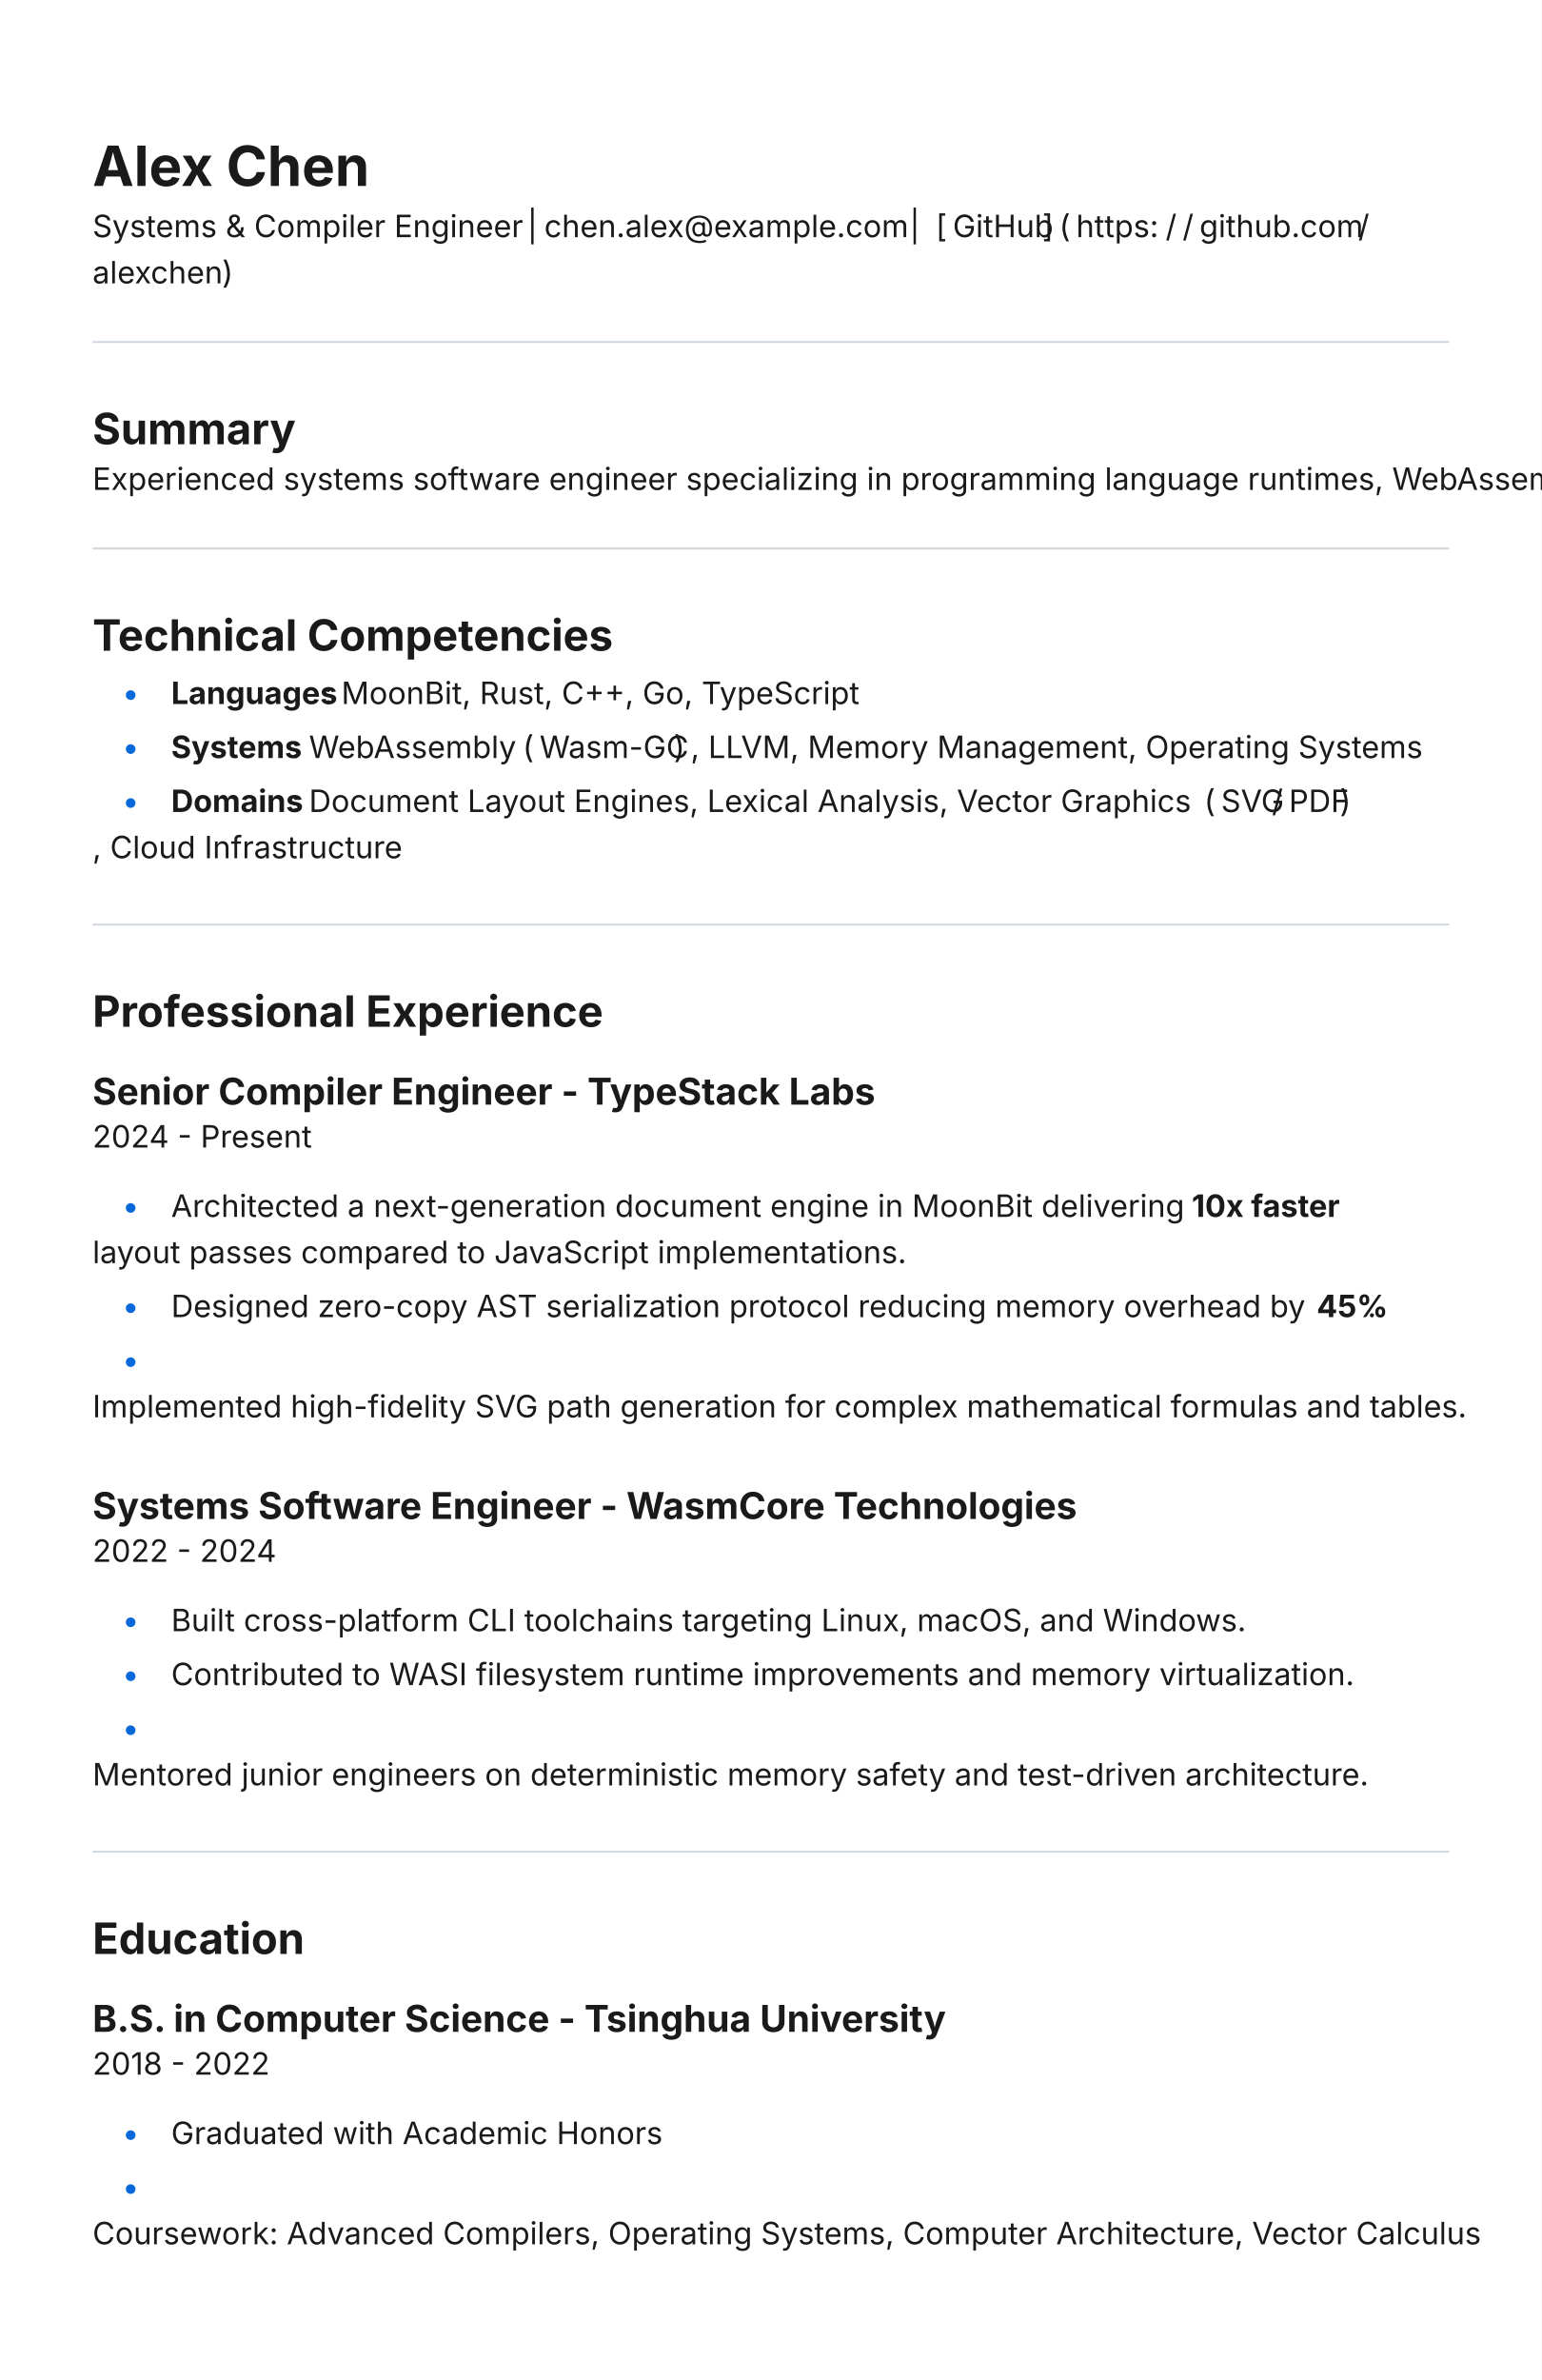
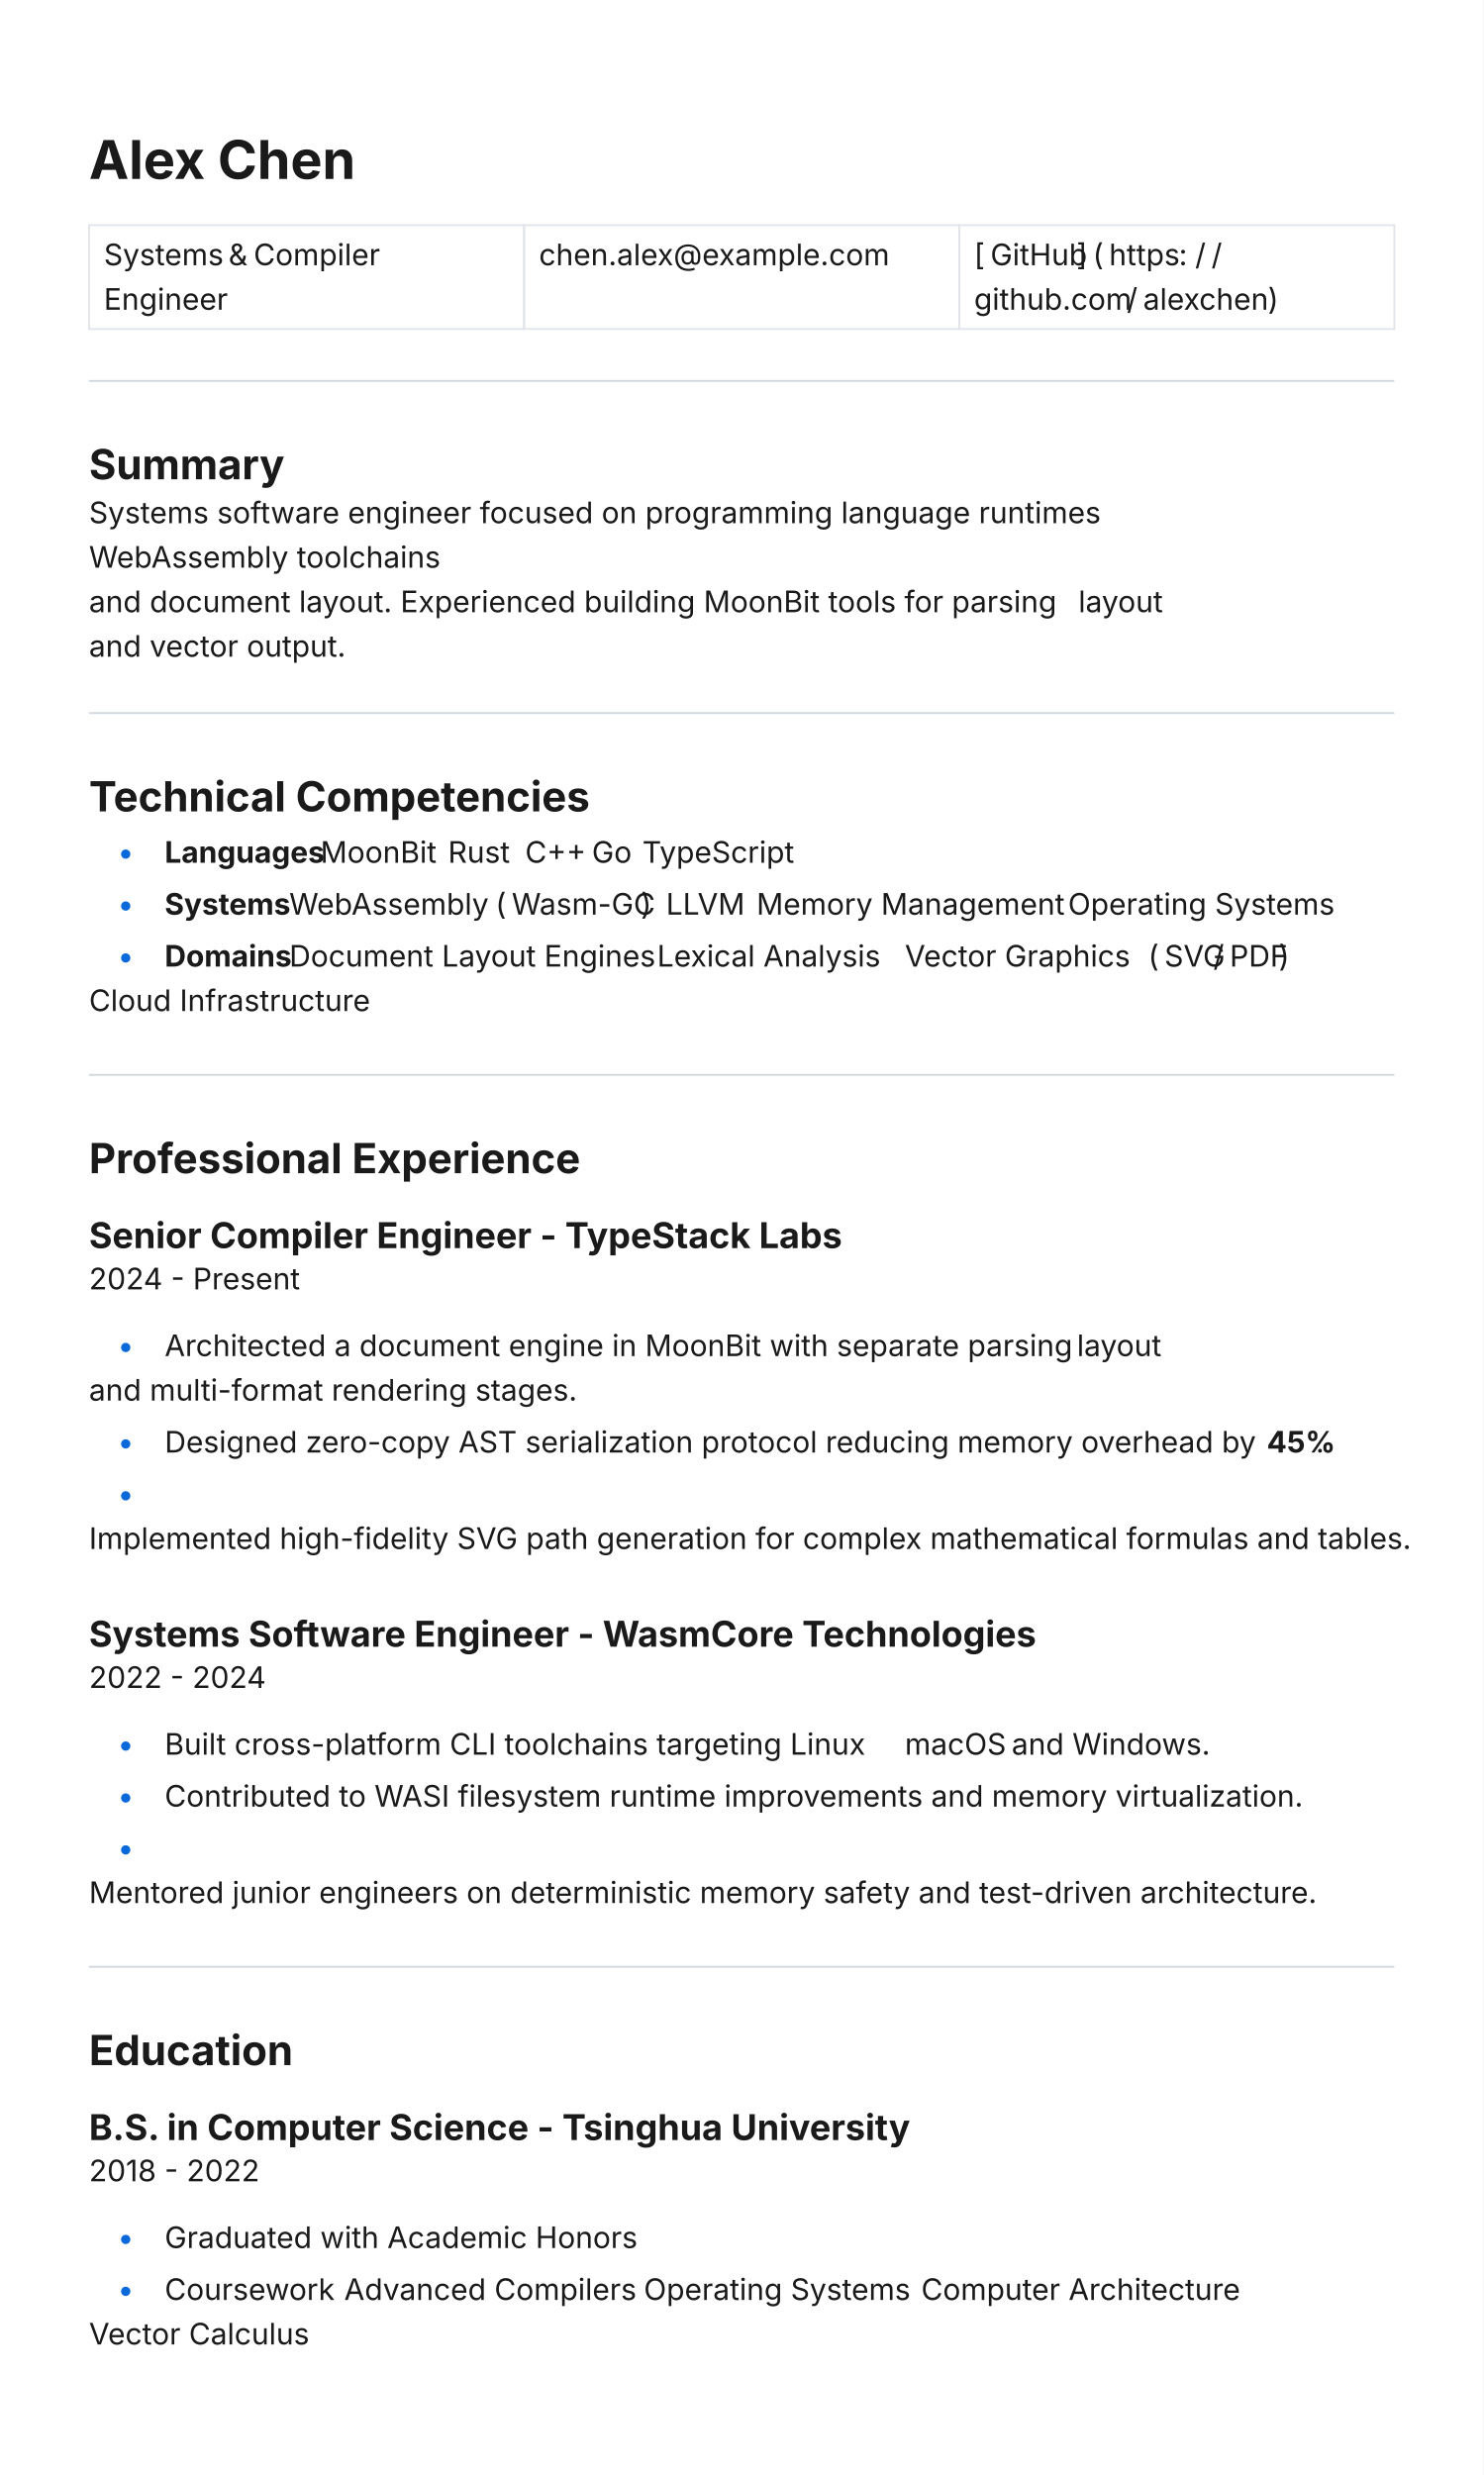
- <svg xmlns="http://www.w3.org/2000/svg" width="800" height="1234.8" viewBox="0 0 800 1234.8">
+ <svg xmlns="http://www.w3.org/2000/svg" width="800" height="1334.8" viewBox="0 0 800 1334.8">
  <style>
    text { font-family: system-ui, -apple-system, sans-serif; }
    .mono { font-family: ui-monospace, SFMono-Regular, Consolas, monospace; }
  </style>
  <rect width="100%" height="100%" fill="#ffffff" />
  <text x="48" y="96.48" font-size="28.8" fill="#1a1a1a" font-weight="bold">Alex Chen</text>
-   <text x="48" y="123.04" font-size="16" fill="#1a1a1a">Systems &amp; Compiler Engineer </text>
-   <text x="273.6" y="123.04" font-size="16" fill="#1a1a1a">|</text>
-   <text x="282.4" y="123.04" font-size="16" fill="#1a1a1a"> chen.alex@example.com </text>
-   <text x="472" y="123.04" font-size="16" fill="#1a1a1a">|</text>
-   <text x="480.8" y="123.04" font-size="16" fill="#1a1a1a"> </text>
-   <text x="485.6" y="123.04" font-size="16" fill="#1a1a1a">[</text>
-   <text x="494.4" y="123.04" font-size="16" fill="#1a1a1a">GitHub</text>
-   <text x="540.8" y="123.04" font-size="16" fill="#1a1a1a">]</text>
-   <text x="549.6" y="123.04" font-size="16" fill="#1a1a1a">(</text>
-   <text x="558.4" y="123.04" font-size="16" fill="#1a1a1a">https:</text>
-   <text x="604.8" y="123.04" font-size="16" fill="#1a1a1a">/</text>
-   <text x="613.6" y="123.04" font-size="16" fill="#1a1a1a">/</text>
-   <text x="622.4" y="123.04" font-size="16" fill="#1a1a1a">github.com</text>
-   <text x="704.8" y="123.04" font-size="16" fill="#1a1a1a">/</text>
-   <text x="48" y="147.04" font-size="16" fill="#1a1a1a">alexchen</text>
-   <text x="115.2" y="147.04" font-size="16" fill="#1a1a1a">)</text>
-   <line x1="48" y1="177.44" x2="752" y2="177.44" stroke="#d0d7de" stroke-width="1" />
-   <text x="48" y="230.48" font-size="22.4" fill="#1a1a1a" font-weight="bold">Summary</text>
-   <text x="48" y="254.16" font-size="16" fill="#1a1a1a">Experienced systems software engineer specializing in programming language runtimes, WebAssembly toolchains, and typography compilation. Proven track record of delivering memory-safe, zero-dependency tools with microsecond latency.</text>
-   <line x1="48" y1="284.56" x2="752" y2="284.56" stroke="#d0d7de" stroke-width="1" />
-   <text x="48" y="337.6" font-size="22.4" fill="#1a1a1a" font-weight="bold">Technical Competencies</text>
-   <text x="64" y="365.28" font-size="16" fill="#0969da" font-weight="bold">• </text>
-   <text x="88.8" y="365.28" font-size="16" fill="#1a1a1a" font-weight="bold">Languages</text>
-   <text x="168" y="365.28" font-size="16" fill="#1a1a1a">: MoonBit, Rust, C++, Go, TypeScript</text>
-   <text x="64" y="393.28" font-size="16" fill="#0969da" font-weight="bold">• </text>
-   <text x="88.8" y="393.28" font-size="16" fill="#1a1a1a" font-weight="bold">Systems</text>
-   <text x="151.2" y="393.28" font-size="16" fill="#1a1a1a">: WebAssembly </text>
-   <text x="271.2" y="393.28" font-size="16" fill="#1a1a1a">(</text>
-   <text x="280" y="393.28" font-size="16" fill="#1a1a1a">Wasm-GC</text>
-   <text x="349.6" y="393.28" font-size="16" fill="#1a1a1a">)</text>
-   <text x="358.4" y="393.28" font-size="16" fill="#1a1a1a">, LLVM, Memory Management, Operating Systems</text>
-   <text x="64" y="421.28" font-size="16" fill="#0969da" font-weight="bold">• </text>
-   <text x="88.8" y="421.28" font-size="16" fill="#1a1a1a" font-weight="bold">Domains</text>
-   <text x="151.2" y="421.28" font-size="16" fill="#1a1a1a">: Document Layout Engines, Lexical Analysis, Vector Graphics </text>
-   <text x="624.8" y="421.28" font-size="16" fill="#1a1a1a">(</text>
-   <text x="633.6" y="421.28" font-size="16" fill="#1a1a1a">SVG</text>
-   <text x="660" y="421.28" font-size="16" fill="#1a1a1a">/</text>
-   <text x="668.8" y="421.28" font-size="16" fill="#1a1a1a">PDF</text>
-   <text x="695.2" y="421.28" font-size="16" fill="#1a1a1a">)</text>
-   <text x="48" y="445.28" font-size="16" fill="#1a1a1a">, Cloud Infrastructure</text>
-   <line x1="48" y1="479.68" x2="752" y2="479.68" stroke="#d0d7de" stroke-width="1" />
-   <text x="48" y="532.72" font-size="22.4" fill="#1a1a1a" font-weight="bold">Professional Experience</text>
-   <text x="48" y="573.12" font-size="19.2" fill="#1a1a1a" font-weight="bold">Senior Compiler Engineer - TypeStack Labs</text>
-   <text x="48" y="595.36" font-size="16" fill="#1a1a1a">2024 - Present</text>
-   <text x="64" y="631.36" font-size="16" fill="#0969da" font-weight="bold">• </text>
-   <text x="88.8" y="631.36" font-size="16" fill="#1a1a1a">Architected a next-generation document engine in MoonBit delivering </text>
-   <text x="618.4" y="631.36" font-size="16" fill="#1a1a1a" font-weight="bold">10x faster</text>
-   <text x="48" y="655.36" font-size="16" fill="#1a1a1a"> layout passes compared to JavaScript implementations.</text>
-   <text x="64" y="683.36" font-size="16" fill="#0969da" font-weight="bold">• </text>
-   <text x="88.8" y="683.36" font-size="16" fill="#1a1a1a">Designed zero-copy AST serialization protocol reducing memory overhead by </text>
-   <text x="683.2" y="683.36" font-size="16" fill="#1a1a1a" font-weight="bold">45%</text>
-   <text x="709.6" y="683.36" font-size="16" fill="#1a1a1a">.</text>
-   <text x="64" y="711.36" font-size="16" fill="#0969da" font-weight="bold">• </text>
-   <text x="48" y="735.36" font-size="16" fill="#1a1a1a">Implemented high-fidelity SVG path generation for complex mathematical formulas and tables.</text>
-   <text x="48" y="788.08" font-size="19.2" fill="#1a1a1a" font-weight="bold">Systems Software Engineer - WasmCore Technologies</text>
-   <text x="48" y="810.32" font-size="16" fill="#1a1a1a">2022 - 2024</text>
-   <text x="64" y="846.32" font-size="16" fill="#0969da" font-weight="bold">• </text>
-   <text x="88.8" y="846.32" font-size="16" fill="#1a1a1a">Built cross-platform CLI toolchains targeting Linux, macOS, and Windows.</text>
-   <text x="64" y="874.32" font-size="16" fill="#0969da" font-weight="bold">• </text>
-   <text x="88.8" y="874.32" font-size="16" fill="#1a1a1a">Contributed to WASI filesystem runtime improvements and memory virtualization.</text>
-   <text x="64" y="902.32" font-size="16" fill="#0969da" font-weight="bold">• </text>
-   <text x="48" y="926.32" font-size="16" fill="#1a1a1a">Mentored junior engineers on deterministic memory safety and test-driven architecture.</text>
-   <line x1="48" y1="960.72" x2="752" y2="960.72" stroke="#d0d7de" stroke-width="1" />
-   <text x="48" y="1013.76" font-size="22.4" fill="#1a1a1a" font-weight="bold">Education</text>
-   <text x="48" y="1054.16" font-size="19.2" fill="#1a1a1a" font-weight="bold">B.S. in Computer Science - Tsinghua University</text>
-   <text x="48" y="1076.4" font-size="16" fill="#1a1a1a">2018 - 2022</text>
-   <text x="64" y="1112.4" font-size="16" fill="#0969da" font-weight="bold">• </text>
-   <text x="88.8" y="1112.4" font-size="16" fill="#1a1a1a">Graduated with Academic Honors</text>
-   <text x="64" y="1140.4" font-size="16" fill="#0969da" font-weight="bold">• </text>
-   <text x="48" y="1164.4" font-size="16" fill="#1a1a1a">Coursework: Advanced Compilers, Operating Systems, Computer Architecture, Vector Calculus</text>
+   <text x="56" y="143.04" font-size="16" fill="#1a1a1a">Systems</text>
+   <text x="118.4" y="143.04" font-size="16" fill="#1a1a1a"> </text>
+   <text x="123.2" y="143.04" font-size="16" fill="#1a1a1a">&amp;</text>
+   <text x="132" y="143.04" font-size="16" fill="#1a1a1a"> </text>
+   <text x="136.8" y="143.04" font-size="16" fill="#1a1a1a">Compiler</text>
+   <text x="204.8" y="143.04" font-size="16" fill="#1a1a1a"> </text>
+   <text x="56" y="167.04" font-size="16" fill="#1a1a1a">Engineer</text>
+   <text x="290.667" y="143.04" font-size="16" fill="#1a1a1a">chen.alex@example.com</text>
+   <text x="525.333" y="143.04" font-size="16" fill="#1a1a1a">[</text>
+   <text x="534.133" y="143.04" font-size="16" fill="#1a1a1a">GitHub</text>
+   <text x="580.533" y="143.04" font-size="16" fill="#1a1a1a">]</text>
+   <text x="589.333" y="143.04" font-size="16" fill="#1a1a1a">(</text>
+   <text x="598.133" y="143.04" font-size="16" fill="#1a1a1a">https</text>
+   <text x="635.733" y="143.04" font-size="16" fill="#1a1a1a">:</text>
+   <text x="644.533" y="143.04" font-size="16" fill="#1a1a1a">/</text>
+   <text x="653.333" y="143.04" font-size="16" fill="#1a1a1a">/</text>
+   <text x="525.333" y="167.04" font-size="16" fill="#1a1a1a">github.com</text>
+   <text x="607.733" y="167.04" font-size="16" fill="#1a1a1a">/</text>
+   <text x="616.533" y="167.04" font-size="16" fill="#1a1a1a">alexchen</text>
+   <text x="683.733" y="167.04" font-size="16" fill="#1a1a1a">)</text>
+   <rect x="48" y="121.44" width="234.667" height="56" fill="none" stroke="#e1e4e8" stroke-width="1" />
+   <rect x="282.667" y="121.44" width="234.667" height="56" fill="none" stroke="#e1e4e8" stroke-width="1" />
+   <rect x="517.333" y="121.44" width="234.667" height="56" fill="none" stroke="#e1e4e8" stroke-width="1" />
+   <line x1="48" y1="205.44" x2="752" y2="205.44" stroke="#d0d7de" stroke-width="1" />
+   <text x="48" y="258.48" font-size="22.4" fill="#1a1a1a" font-weight="bold">Summary</text>
+   <text x="48" y="282.16" font-size="16" fill="#1a1a1a">Systems software engineer focused on programming language runtimes</text>
+   <text x="598.4" y="282.16" font-size="16" fill="#1a1a1a"> </text>
+   <text x="48" y="306.16" font-size="16" fill="#1a1a1a"> WebAssembly toolchains</text>
+   <text x="237.6" y="306.16" font-size="16" fill="#1a1a1a"> </text>
+   <text x="48" y="330.16" font-size="16" fill="#1a1a1a"> and document layout. Experienced building MoonBit tools for parsing</text>
+   <text x="576.8" y="330.16" font-size="16" fill="#1a1a1a"> </text>
+   <text x="581.6" y="330.16" font-size="16" fill="#1a1a1a"> layout</text>
+   <text x="632.8" y="330.16" font-size="16" fill="#1a1a1a"> </text>
+   <text x="48" y="354.16" font-size="16" fill="#1a1a1a"> and vector output.</text>
+   <line x1="48" y1="384.56" x2="752" y2="384.56" stroke="#d0d7de" stroke-width="1" />
+   <text x="48" y="437.6" font-size="22.4" fill="#1a1a1a" font-weight="bold">Technical Competencies</text>
+   <text x="64" y="465.28" font-size="16" fill="#0969da" font-weight="bold">• </text>
+   <text x="88.8" y="465.28" font-size="16" fill="#1a1a1a" font-weight="bold">Languages</text>
+   <text x="168" y="465.28" font-size="16" fill="#1a1a1a"> </text>
+   <text x="172.8" y="465.28" font-size="16" fill="#1a1a1a"> MoonBit</text>
+   <text x="236.8" y="465.28" font-size="16" fill="#1a1a1a"> </text>
+   <text x="241.6" y="465.28" font-size="16" fill="#1a1a1a"> Rust</text>
+   <text x="278.4" y="465.28" font-size="16" fill="#1a1a1a"> </text>
+   <text x="283.2" y="465.28" font-size="16" fill="#1a1a1a"> C++</text>
+   <text x="314.4" y="465.28" font-size="16" fill="#1a1a1a"> </text>
+   <text x="319.2" y="465.28" font-size="16" fill="#1a1a1a"> Go</text>
+   <text x="341.6" y="465.28" font-size="16" fill="#1a1a1a"> </text>
+   <text x="346.4" y="465.28" font-size="16" fill="#1a1a1a"> TypeScript</text>
+   <text x="64" y="493.28" font-size="16" fill="#0969da" font-weight="bold">• </text>
+   <text x="88.8" y="493.28" font-size="16" fill="#1a1a1a" font-weight="bold">Systems</text>
+   <text x="151.2" y="493.28" font-size="16" fill="#1a1a1a"> </text>
+   <text x="156" y="493.28" font-size="16" fill="#1a1a1a"> WebAssembly </text>
+   <text x="267.2" y="493.28" font-size="16" fill="#1a1a1a">(</text>
+   <text x="276" y="493.28" font-size="16" fill="#1a1a1a">Wasm-GC</text>
+   <text x="345.6" y="493.28" font-size="16" fill="#1a1a1a">)</text>
+   <text x="354.4" y="493.28" font-size="16" fill="#1a1a1a"> </text>
+   <text x="359.2" y="493.28" font-size="16" fill="#1a1a1a"> LLVM</text>
+   <text x="403.2" y="493.28" font-size="16" fill="#1a1a1a"> </text>
+   <text x="408" y="493.28" font-size="16" fill="#1a1a1a"> Memory Management</text>
+   <text x="571.2" y="493.28" font-size="16" fill="#1a1a1a"> </text>
+   <text x="576" y="493.28" font-size="16" fill="#1a1a1a"> Operating Systems</text>
+   <text x="64" y="521.28" font-size="16" fill="#0969da" font-weight="bold">• </text>
+   <text x="88.8" y="521.28" font-size="16" fill="#1a1a1a" font-weight="bold">Domains</text>
+   <text x="151.2" y="521.28" font-size="16" fill="#1a1a1a"> </text>
+   <text x="156" y="521.28" font-size="16" fill="#1a1a1a"> Document Layout Engines</text>
+   <text x="349.6" y="521.28" font-size="16" fill="#1a1a1a"> </text>
+   <text x="354.4" y="521.28" font-size="16" fill="#1a1a1a"> Lexical Analysis</text>
+   <text x="483.2" y="521.28" font-size="16" fill="#1a1a1a"> </text>
+   <text x="488" y="521.28" font-size="16" fill="#1a1a1a"> Vector Graphics </text>
+   <text x="619.2" y="521.28" font-size="16" fill="#1a1a1a">(</text>
+   <text x="628" y="521.28" font-size="16" fill="#1a1a1a">SVG</text>
+   <text x="654.4" y="521.28" font-size="16" fill="#1a1a1a">/</text>
+   <text x="663.2" y="521.28" font-size="16" fill="#1a1a1a">PDF</text>
+   <text x="689.6" y="521.28" font-size="16" fill="#1a1a1a">)</text>
+   <text x="698.4" y="521.28" font-size="16" fill="#1a1a1a"> </text>
+   <text x="48" y="545.28" font-size="16" fill="#1a1a1a"> Cloud Infrastructure</text>
+   <line x1="48" y1="579.68" x2="752" y2="579.68" stroke="#d0d7de" stroke-width="1" />
+   <text x="48" y="632.72" font-size="22.4" fill="#1a1a1a" font-weight="bold">Professional Experience</text>
+   <text x="48" y="673.12" font-size="19.2" fill="#1a1a1a" font-weight="bold">Senior Compiler Engineer - TypeStack Labs</text>
+   <text x="48" y="695.36" font-size="16" fill="#1a1a1a">2024 - Present</text>
+   <text x="64" y="731.36" font-size="16" fill="#0969da" font-weight="bold">• </text>
+   <text x="88.8" y="731.36" font-size="16" fill="#1a1a1a">Architected a document engine in MoonBit with separate parsing</text>
+   <text x="576" y="731.36" font-size="16" fill="#1a1a1a"> </text>
+   <text x="580.8" y="731.36" font-size="16" fill="#1a1a1a"> layout</text>
+   <text x="632" y="731.36" font-size="16" fill="#1a1a1a"> </text>
+   <text x="48" y="755.36" font-size="16" fill="#1a1a1a"> and multi-format rendering stages.</text>
+   <text x="64" y="783.36" font-size="16" fill="#0969da" font-weight="bold">• </text>
+   <text x="88.8" y="783.36" font-size="16" fill="#1a1a1a">Designed zero-copy AST serialization protocol reducing memory overhead by </text>
+   <text x="683.2" y="783.36" font-size="16" fill="#1a1a1a" font-weight="bold">45%</text>
+   <text x="709.6" y="783.36" font-size="16" fill="#1a1a1a">.</text>
+   <text x="64" y="811.36" font-size="16" fill="#0969da" font-weight="bold">• </text>
+   <text x="48" y="835.36" font-size="16" fill="#1a1a1a">Implemented high-fidelity SVG path generation for complex mathematical formulas and tables.</text>
+   <text x="48" y="888.08" font-size="19.2" fill="#1a1a1a" font-weight="bold">Systems Software Engineer - WasmCore Technologies</text>
+   <text x="48" y="910.32" font-size="16" fill="#1a1a1a">2022 - 2024</text>
+   <text x="64" y="946.32" font-size="16" fill="#0969da" font-weight="bold">• </text>
+   <text x="88.8" y="946.32" font-size="16" fill="#1a1a1a">Built cross-platform CLI toolchains targeting Linux</text>
+   <text x="483.2" y="946.32" font-size="16" fill="#1a1a1a"> </text>
+   <text x="488" y="946.32" font-size="16" fill="#1a1a1a"> macOS</text>
+   <text x="540.8" y="946.32" font-size="16" fill="#1a1a1a"> </text>
+   <text x="545.6" y="946.32" font-size="16" fill="#1a1a1a"> and Windows.</text>
+   <text x="64" y="974.32" font-size="16" fill="#0969da" font-weight="bold">• </text>
+   <text x="88.8" y="974.32" font-size="16" fill="#1a1a1a">Contributed to WASI filesystem runtime improvements and memory virtualization.</text>
+   <text x="64" y="1002.32" font-size="16" fill="#0969da" font-weight="bold">• </text>
+   <text x="48" y="1026.32" font-size="16" fill="#1a1a1a">Mentored junior engineers on deterministic memory safety and test-driven architecture.</text>
+   <line x1="48" y1="1060.72" x2="752" y2="1060.72" stroke="#d0d7de" stroke-width="1" />
+   <text x="48" y="1113.76" font-size="22.4" fill="#1a1a1a" font-weight="bold">Education</text>
+   <text x="48" y="1154.16" font-size="19.2" fill="#1a1a1a" font-weight="bold">B.S. in Computer Science - Tsinghua University</text>
+   <text x="48" y="1176.4" font-size="16" fill="#1a1a1a">2018 - 2022</text>
+   <text x="64" y="1212.4" font-size="16" fill="#0969da" font-weight="bold">• </text>
+   <text x="88.8" y="1212.4" font-size="16" fill="#1a1a1a">Graduated with Academic Honors</text>
+   <text x="64" y="1240.4" font-size="16" fill="#0969da" font-weight="bold">• </text>
+   <text x="88.8" y="1240.4" font-size="16" fill="#1a1a1a">Coursework</text>
+   <text x="180.8" y="1240.4" font-size="16" fill="#1a1a1a"> </text>
+   <text x="185.6" y="1240.4" font-size="16" fill="#1a1a1a"> Advanced Compilers</text>
+   <text x="342.4" y="1240.4" font-size="16" fill="#1a1a1a"> </text>
+   <text x="347.2" y="1240.4" font-size="16" fill="#1a1a1a"> Operating Systems</text>
+   <text x="492" y="1240.4" font-size="16" fill="#1a1a1a"> </text>
+   <text x="496.8" y="1240.4" font-size="16" fill="#1a1a1a"> Computer Architecture</text>
+   <text x="673.6" y="1240.4" font-size="16" fill="#1a1a1a"> </text>
+   <text x="48" y="1264.4" font-size="16" fill="#1a1a1a"> Vector Calculus</text>
</svg>
